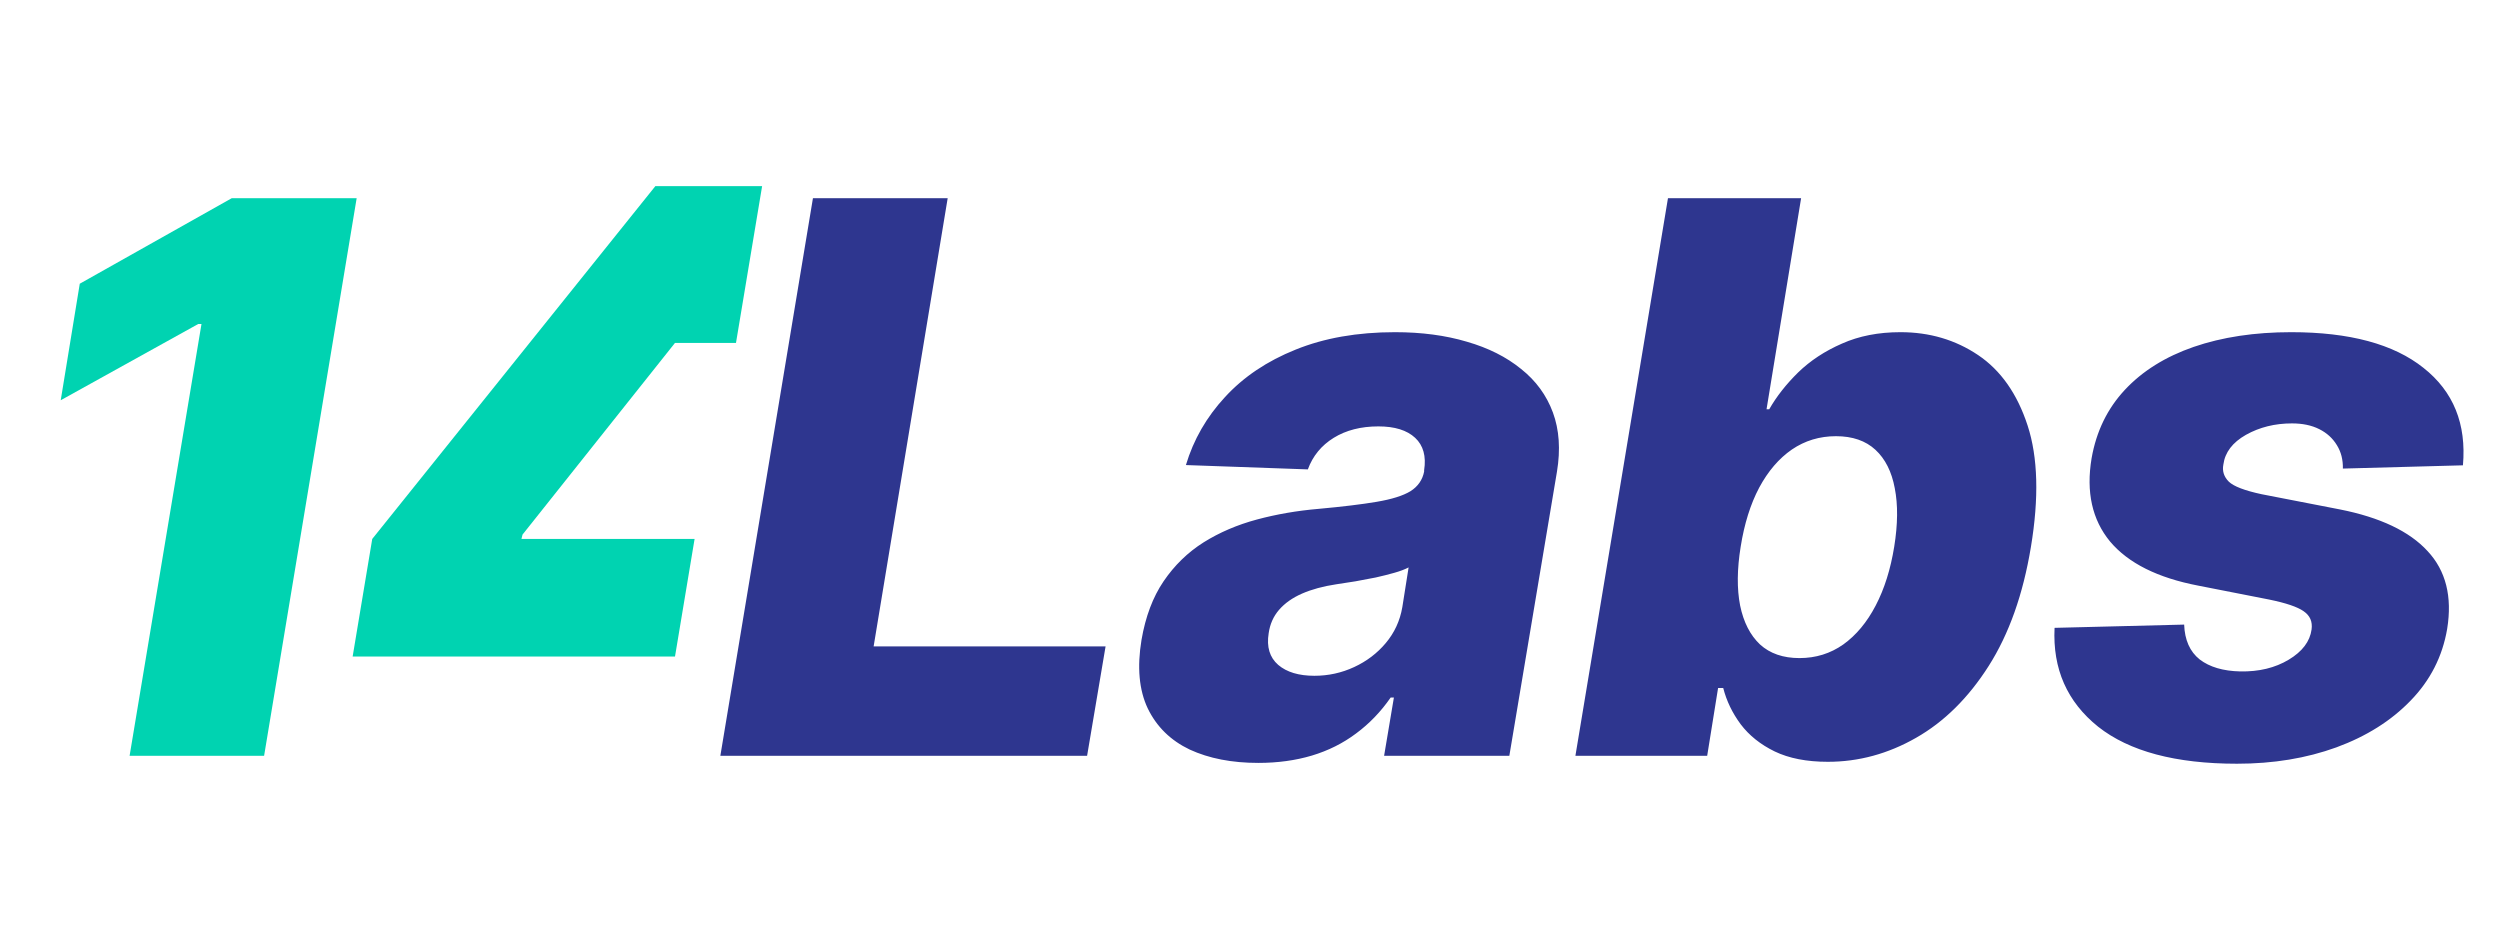
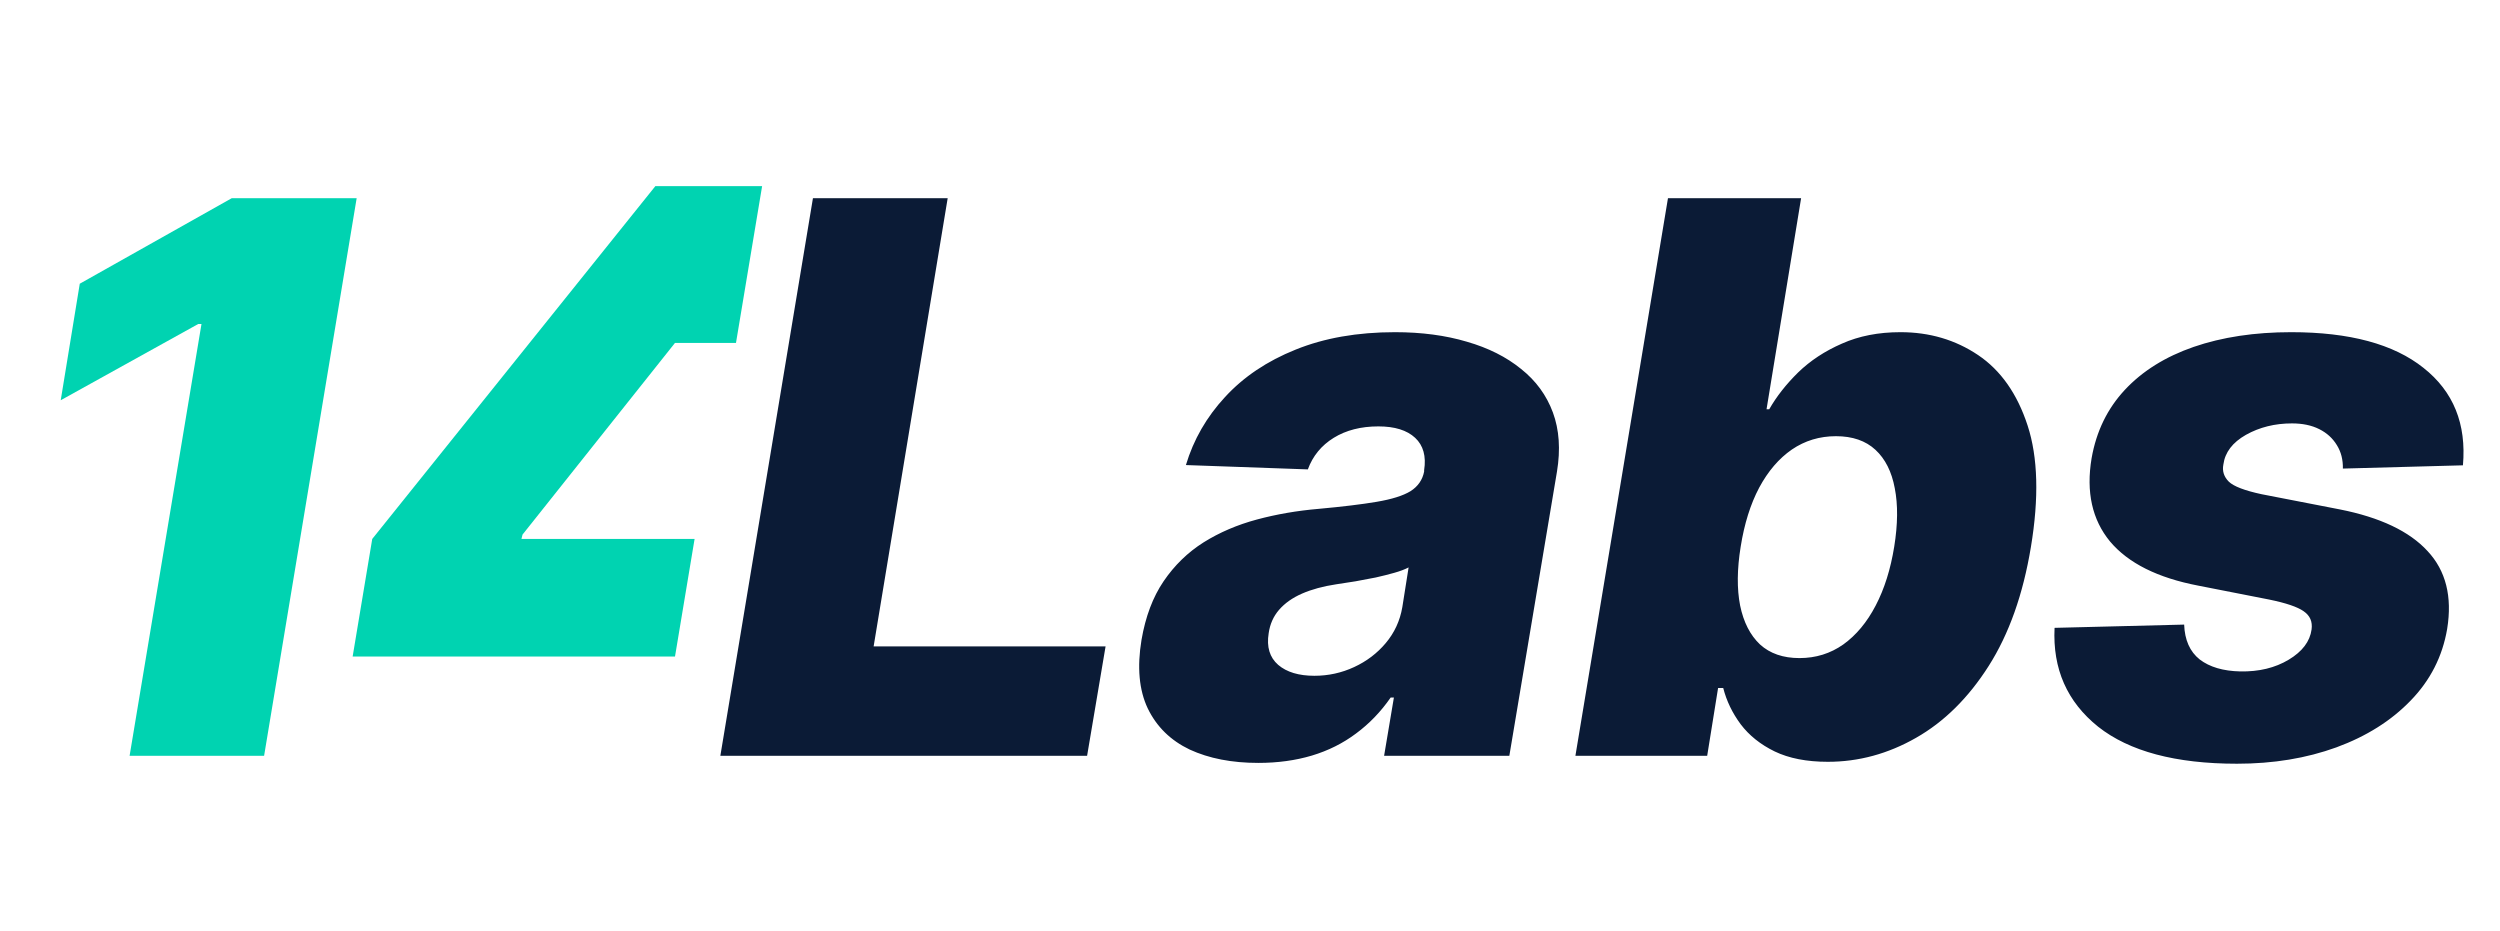
<svg xmlns="http://www.w3.org/2000/svg" width="86" height="32" viewBox="0 0 86 32" fill="none">
-   <path d="M24.78 26L27.965 6.819H32.6L30.053 22.235H38.032L37.396 26H24.78ZM43.286 26.244C42.374 26.244 41.588 26.09 40.926 25.785C40.27 25.472 39.789 25.001 39.483 24.37C39.184 23.74 39.112 22.953 39.268 22.01C39.406 21.211 39.658 20.54 40.027 19.997C40.401 19.447 40.86 19.001 41.404 18.657C41.953 18.314 42.565 18.052 43.239 17.871C43.913 17.69 44.619 17.568 45.356 17.505C46.18 17.43 46.848 17.349 47.36 17.262C47.878 17.174 48.265 17.053 48.521 16.897C48.777 16.734 48.934 16.509 48.99 16.222V16.175C49.065 15.695 48.962 15.323 48.681 15.061C48.4 14.799 47.978 14.668 47.416 14.668C46.817 14.668 46.305 14.799 45.88 15.061C45.456 15.323 45.159 15.685 44.99 16.147L40.795 15.998C41.057 15.123 41.507 14.343 42.143 13.656C42.78 12.963 43.589 12.42 44.569 12.027C45.556 11.627 46.695 11.427 47.987 11.427C48.899 11.427 49.723 11.536 50.46 11.755C51.197 11.967 51.818 12.279 52.324 12.691C52.836 13.097 53.201 13.597 53.42 14.19C53.638 14.783 53.685 15.46 53.56 16.222L51.921 26H47.613L47.95 23.996H47.838C47.501 24.483 47.104 24.895 46.648 25.232C46.199 25.569 45.693 25.822 45.131 25.991C44.569 26.159 43.954 26.244 43.286 26.244ZM45.215 23.247C45.696 23.247 46.152 23.147 46.583 22.947C47.014 22.747 47.376 22.472 47.669 22.123C47.969 21.767 48.159 21.355 48.24 20.886L48.456 19.519C48.325 19.588 48.159 19.65 47.959 19.706C47.76 19.762 47.547 19.816 47.323 19.866C47.098 19.909 46.867 19.953 46.63 19.997C46.398 20.034 46.177 20.068 45.965 20.1C45.515 20.168 45.125 20.274 44.794 20.418C44.463 20.562 44.198 20.749 43.998 20.98C43.804 21.205 43.686 21.473 43.642 21.785C43.567 22.254 43.676 22.616 43.97 22.872C44.263 23.122 44.678 23.247 45.215 23.247ZM54.194 26L57.378 6.819H61.958L60.769 14.078H60.862C61.112 13.64 61.443 13.219 61.855 12.813C62.273 12.407 62.776 12.076 63.363 11.82C63.95 11.558 64.621 11.427 65.376 11.427C66.376 11.427 67.265 11.689 68.046 12.214C68.826 12.738 69.394 13.547 69.75 14.639C70.106 15.732 70.144 17.125 69.863 18.817C69.594 20.446 69.11 21.81 68.411 22.909C67.712 24.008 66.878 24.832 65.91 25.382C64.949 25.931 63.937 26.206 62.876 26.206C62.152 26.206 61.543 26.087 61.05 25.85C60.563 25.613 60.172 25.301 59.879 24.914C59.592 24.526 59.392 24.111 59.279 23.668H59.102L58.727 26H54.194ZM59.879 18.807C59.754 19.581 59.748 20.256 59.86 20.83C59.979 21.405 60.207 21.851 60.544 22.169C60.887 22.482 61.34 22.638 61.902 22.638C62.464 22.638 62.966 22.482 63.41 22.169C63.853 21.851 64.225 21.405 64.524 20.83C64.824 20.256 65.036 19.581 65.161 18.807C65.286 18.033 65.292 17.362 65.18 16.794C65.074 16.225 64.852 15.785 64.515 15.473C64.178 15.161 63.725 15.005 63.157 15.005C62.595 15.005 62.089 15.158 61.64 15.464C61.196 15.77 60.822 16.207 60.516 16.775C60.216 17.343 60.004 18.02 59.879 18.807ZM84.725 16.007L80.595 16.119C80.601 15.813 80.533 15.545 80.389 15.314C80.245 15.076 80.043 14.892 79.78 14.761C79.518 14.63 79.206 14.565 78.844 14.565C78.257 14.565 77.729 14.696 77.261 14.958C76.799 15.22 76.54 15.56 76.484 15.979C76.44 16.203 76.502 16.4 76.671 16.569C76.839 16.731 77.214 16.875 77.795 17L80.492 17.524C81.878 17.799 82.883 18.276 83.508 18.957C84.138 19.631 84.363 20.524 84.182 21.636C84.02 22.585 83.601 23.406 82.927 24.099C82.259 24.792 81.407 25.329 80.37 25.71C79.34 26.084 78.201 26.272 76.952 26.272C74.841 26.272 73.249 25.847 72.175 24.998C71.108 24.142 70.608 23.009 70.677 21.598L75.135 21.486C75.154 22.017 75.332 22.416 75.669 22.685C76.012 22.947 76.477 23.084 77.064 23.097C77.707 23.109 78.263 22.975 78.731 22.694C79.2 22.413 79.462 22.066 79.518 21.654C79.555 21.386 79.465 21.177 79.246 21.027C79.034 20.877 78.638 20.743 78.057 20.624L75.622 20.146C74.223 19.878 73.212 19.372 72.587 18.629C71.969 17.88 71.757 16.925 71.951 15.763C72.113 14.839 72.494 14.056 73.093 13.413C73.699 12.763 74.489 12.27 75.463 11.933C76.443 11.596 77.561 11.427 78.816 11.427C80.826 11.427 82.343 11.836 83.367 12.654C84.397 13.466 84.85 14.583 84.725 16.007Z" fill="#2E368F" />
+   <path d="M24.78 26L27.965 6.819H32.6L30.053 22.235H38.032L37.396 26H24.78ZM43.286 26.244C42.374 26.244 41.588 26.09 40.926 25.785C40.27 25.472 39.789 25.001 39.483 24.37C39.184 23.74 39.112 22.953 39.268 22.01C39.406 21.211 39.658 20.54 40.027 19.997C40.401 19.447 40.86 19.001 41.404 18.657C41.953 18.314 42.565 18.052 43.239 17.871C43.913 17.69 44.619 17.568 45.356 17.505C46.18 17.43 46.848 17.349 47.36 17.262C47.878 17.174 48.265 17.053 48.521 16.897C48.777 16.734 48.934 16.509 48.99 16.222V16.175C49.065 15.695 48.962 15.323 48.681 15.061C48.4 14.799 47.978 14.668 47.416 14.668C46.817 14.668 46.305 14.799 45.88 15.061C45.456 15.323 45.159 15.685 44.99 16.147L40.795 15.998C41.057 15.123 41.507 14.343 42.143 13.656C42.78 12.963 43.589 12.42 44.569 12.027C45.556 11.627 46.695 11.427 47.987 11.427C48.899 11.427 49.723 11.536 50.46 11.755C51.197 11.967 51.818 12.279 52.324 12.691C52.836 13.097 53.201 13.597 53.42 14.19C53.638 14.783 53.685 15.46 53.56 16.222L51.921 26H47.613L47.95 23.996H47.838C47.501 24.483 47.104 24.895 46.648 25.232C46.199 25.569 45.693 25.822 45.131 25.991C44.569 26.159 43.954 26.244 43.286 26.244ZM45.215 23.247C45.696 23.247 46.152 23.147 46.583 22.947C47.014 22.747 47.376 22.472 47.669 22.123C47.969 21.767 48.159 21.355 48.24 20.886L48.456 19.519C48.325 19.588 48.159 19.65 47.959 19.706C47.76 19.762 47.547 19.816 47.323 19.866C47.098 19.909 46.867 19.953 46.63 19.997C46.398 20.034 46.177 20.068 45.965 20.1C45.515 20.168 45.125 20.274 44.794 20.418C44.463 20.562 44.198 20.749 43.998 20.98C43.804 21.205 43.686 21.473 43.642 21.785C43.567 22.254 43.676 22.616 43.97 22.872C44.263 23.122 44.678 23.247 45.215 23.247ZM54.194 26L57.378 6.819H61.958L60.769 14.078H60.862C61.112 13.64 61.443 13.219 61.855 12.813C62.273 12.407 62.776 12.076 63.363 11.82C63.95 11.558 64.621 11.427 65.376 11.427C66.376 11.427 67.265 11.689 68.046 12.214C68.826 12.738 69.394 13.547 69.75 14.639C70.106 15.732 70.144 17.125 69.863 18.817C69.594 20.446 69.11 21.81 68.411 22.909C67.712 24.008 66.878 24.832 65.91 25.382C64.949 25.931 63.937 26.206 62.876 26.206C62.152 26.206 61.543 26.087 61.05 25.85C60.563 25.613 60.172 25.301 59.879 24.914C59.592 24.526 59.392 24.111 59.279 23.668H59.102L58.727 26H54.194ZM59.879 18.807C59.754 19.581 59.748 20.256 59.86 20.83C59.979 21.405 60.207 21.851 60.544 22.169C60.887 22.482 61.34 22.638 61.902 22.638C62.464 22.638 62.966 22.482 63.41 22.169C63.853 21.851 64.225 21.405 64.524 20.83C64.824 20.256 65.036 19.581 65.161 18.807C65.286 18.033 65.292 17.362 65.18 16.794C65.074 16.225 64.852 15.785 64.515 15.473C64.178 15.161 63.725 15.005 63.157 15.005C62.595 15.005 62.089 15.158 61.64 15.464C61.196 15.77 60.822 16.207 60.516 16.775C60.216 17.343 60.004 18.02 59.879 18.807ZM84.725 16.007L80.595 16.119C80.601 15.813 80.533 15.545 80.389 15.314C80.245 15.076 80.043 14.892 79.78 14.761C79.518 14.63 79.206 14.565 78.844 14.565C78.257 14.565 77.729 14.696 77.261 14.958C76.799 15.22 76.54 15.56 76.484 15.979C76.44 16.203 76.502 16.4 76.671 16.569C76.839 16.731 77.214 16.875 77.795 17L80.492 17.524C81.878 17.799 82.883 18.276 83.508 18.957C84.138 19.631 84.363 20.524 84.182 21.636C84.02 22.585 83.601 23.406 82.927 24.099C82.259 24.792 81.407 25.329 80.37 25.71C79.34 26.084 78.201 26.272 76.952 26.272C74.841 26.272 73.249 25.847 72.175 24.998C71.108 24.142 70.608 23.009 70.677 21.598L75.135 21.486C75.154 22.017 75.332 22.416 75.669 22.685C76.012 22.947 76.477 23.084 77.064 23.097C77.707 23.109 78.263 22.975 78.731 22.694C79.2 22.413 79.462 22.066 79.518 21.654C79.555 21.386 79.465 21.177 79.246 21.027C79.034 20.877 78.638 20.743 78.057 20.624L75.622 20.146C74.223 19.878 73.212 19.372 72.587 18.629C71.969 17.88 71.757 16.925 71.951 15.763C72.113 14.839 72.494 14.056 73.093 13.413C73.699 12.763 74.489 12.27 75.463 11.933C76.443 11.596 77.561 11.427 78.816 11.427C80.826 11.427 82.343 11.836 83.367 12.654C84.397 13.466 84.85 14.583 84.725 16.007Z" fill="#0B1B36" />
  <path d="M12.269 6.819L9.085 26H4.458L6.931 11.146H6.818L2.089 13.768L2.744 9.76L7.97 6.819H12.269Z" fill="#00D3B1" />
  <path d="M12.131 22.585L12.805 18.54L22.545 6.402H26.217L25.318 11.796H23.22L17.975 18.39L17.938 18.54H23.894L23.22 22.585H12.131Z" fill="#00D3B1" />
</svg>
